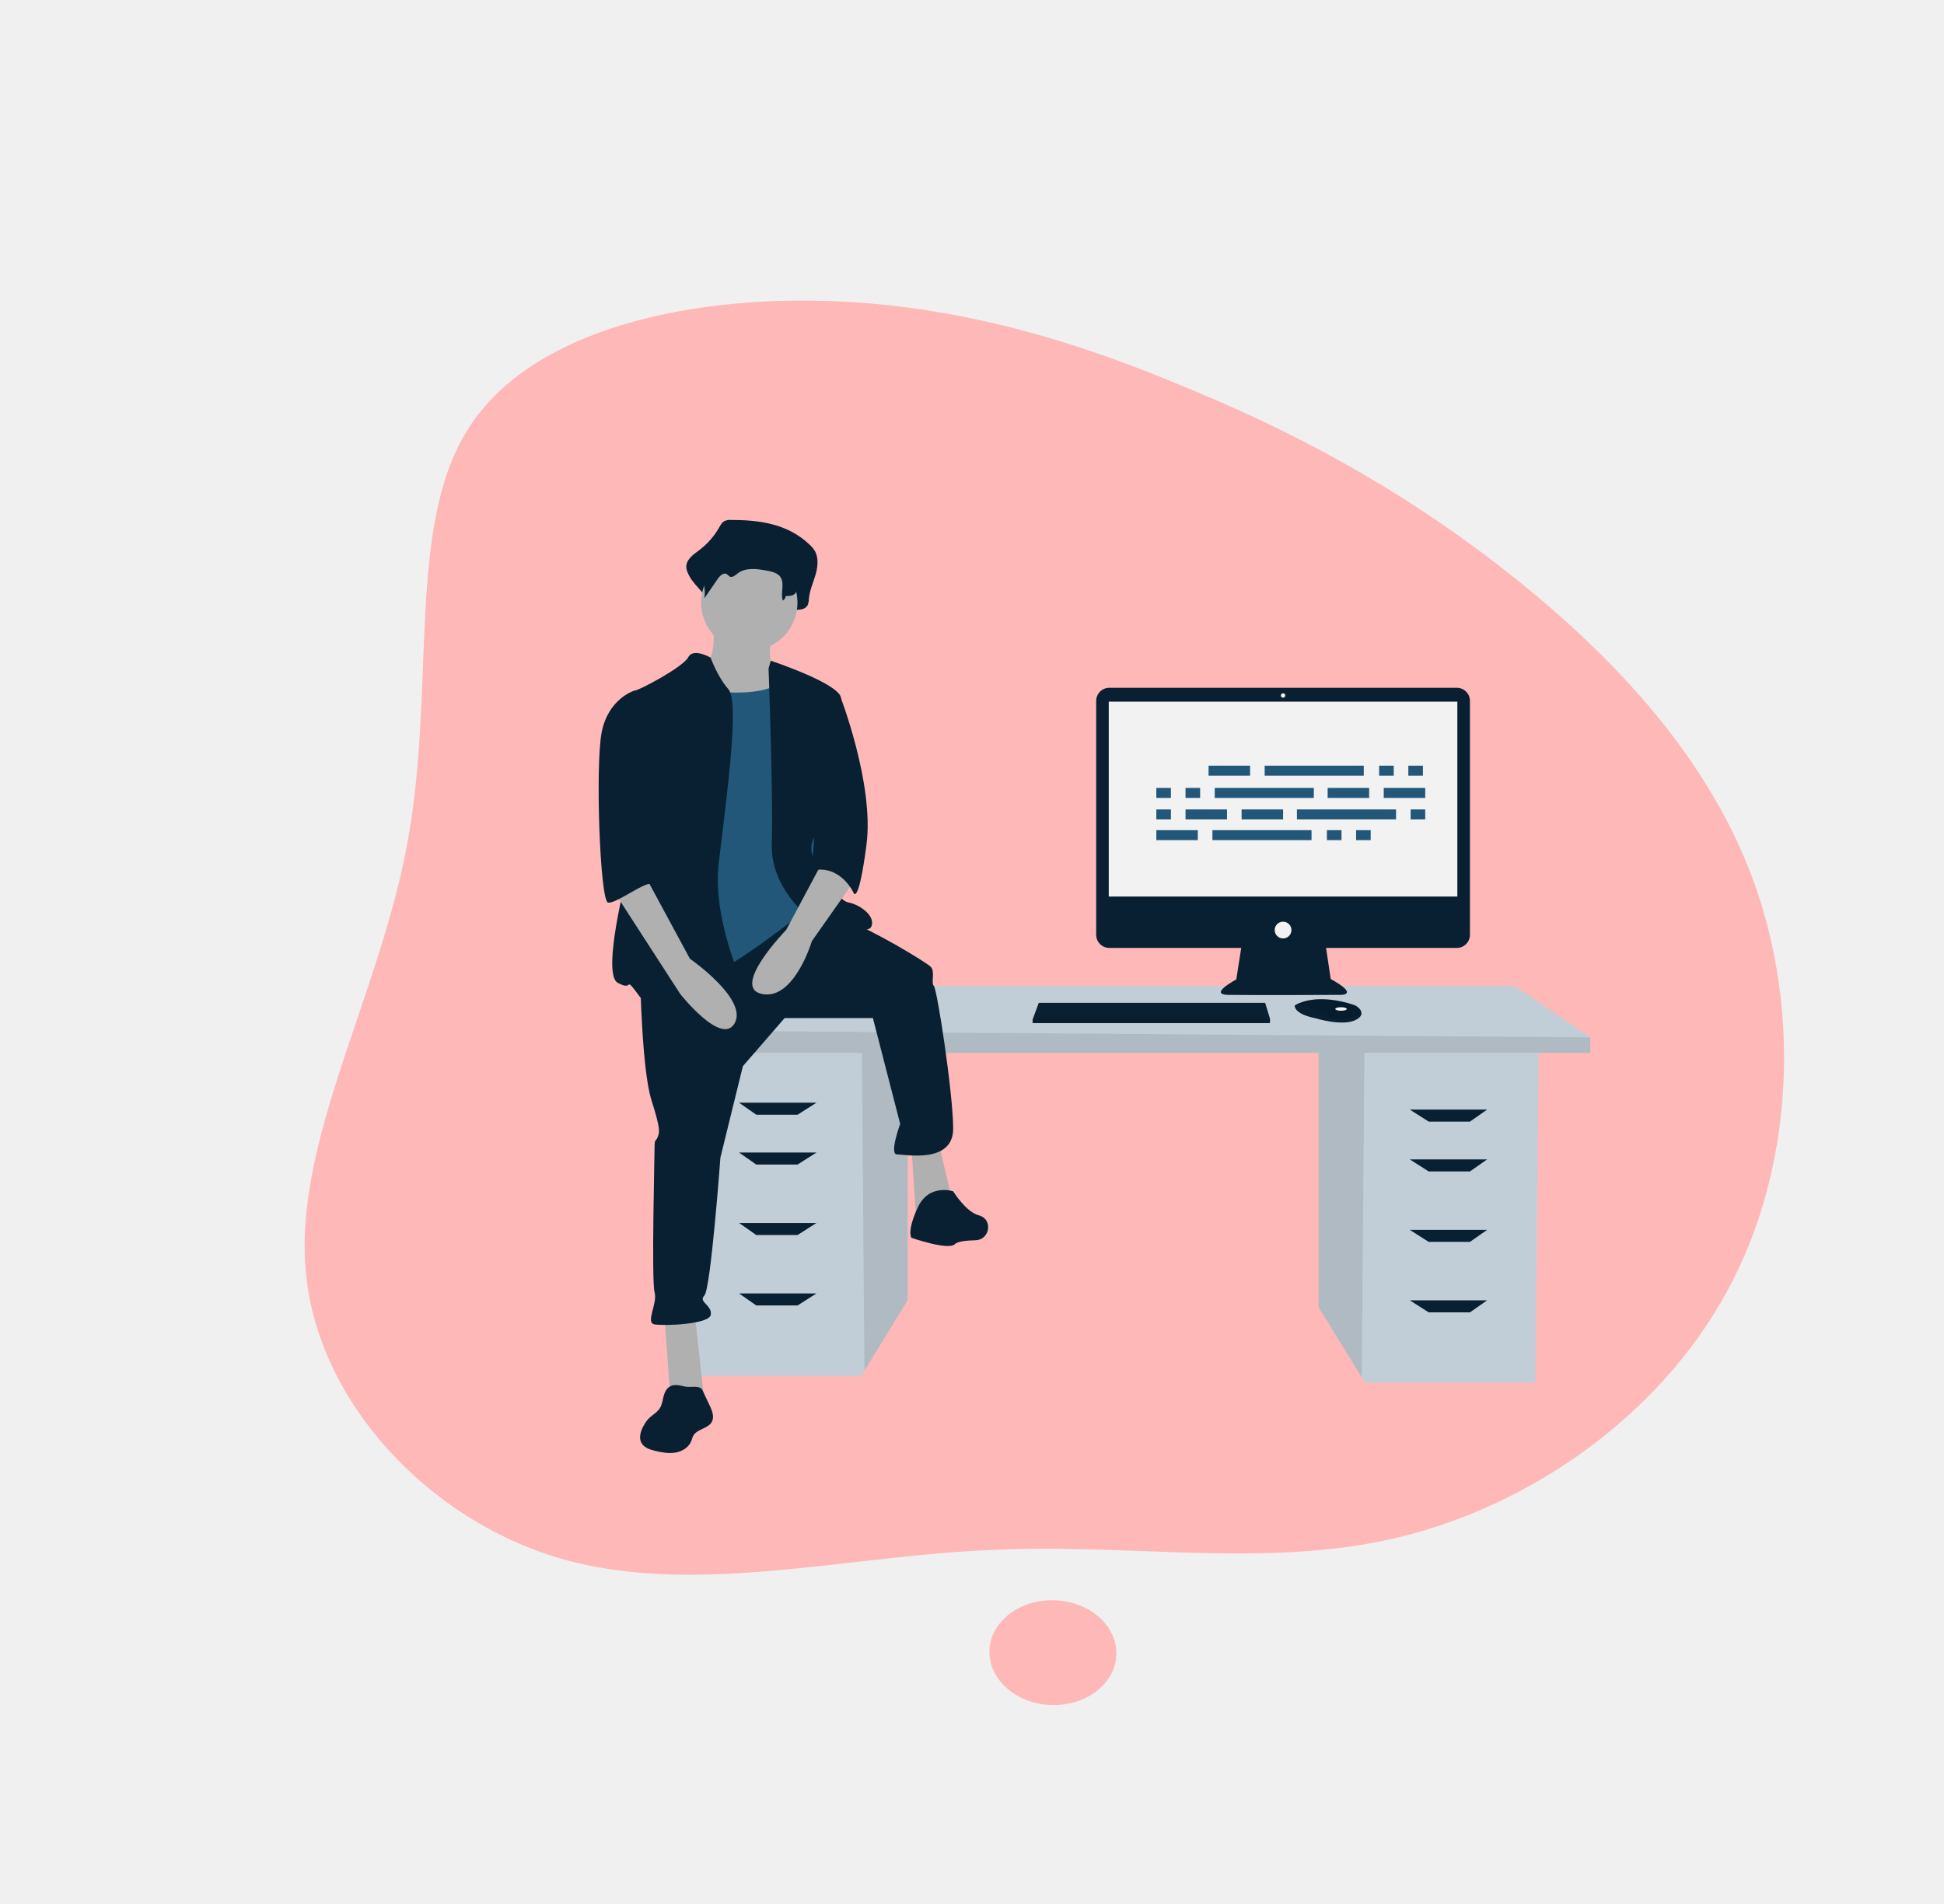
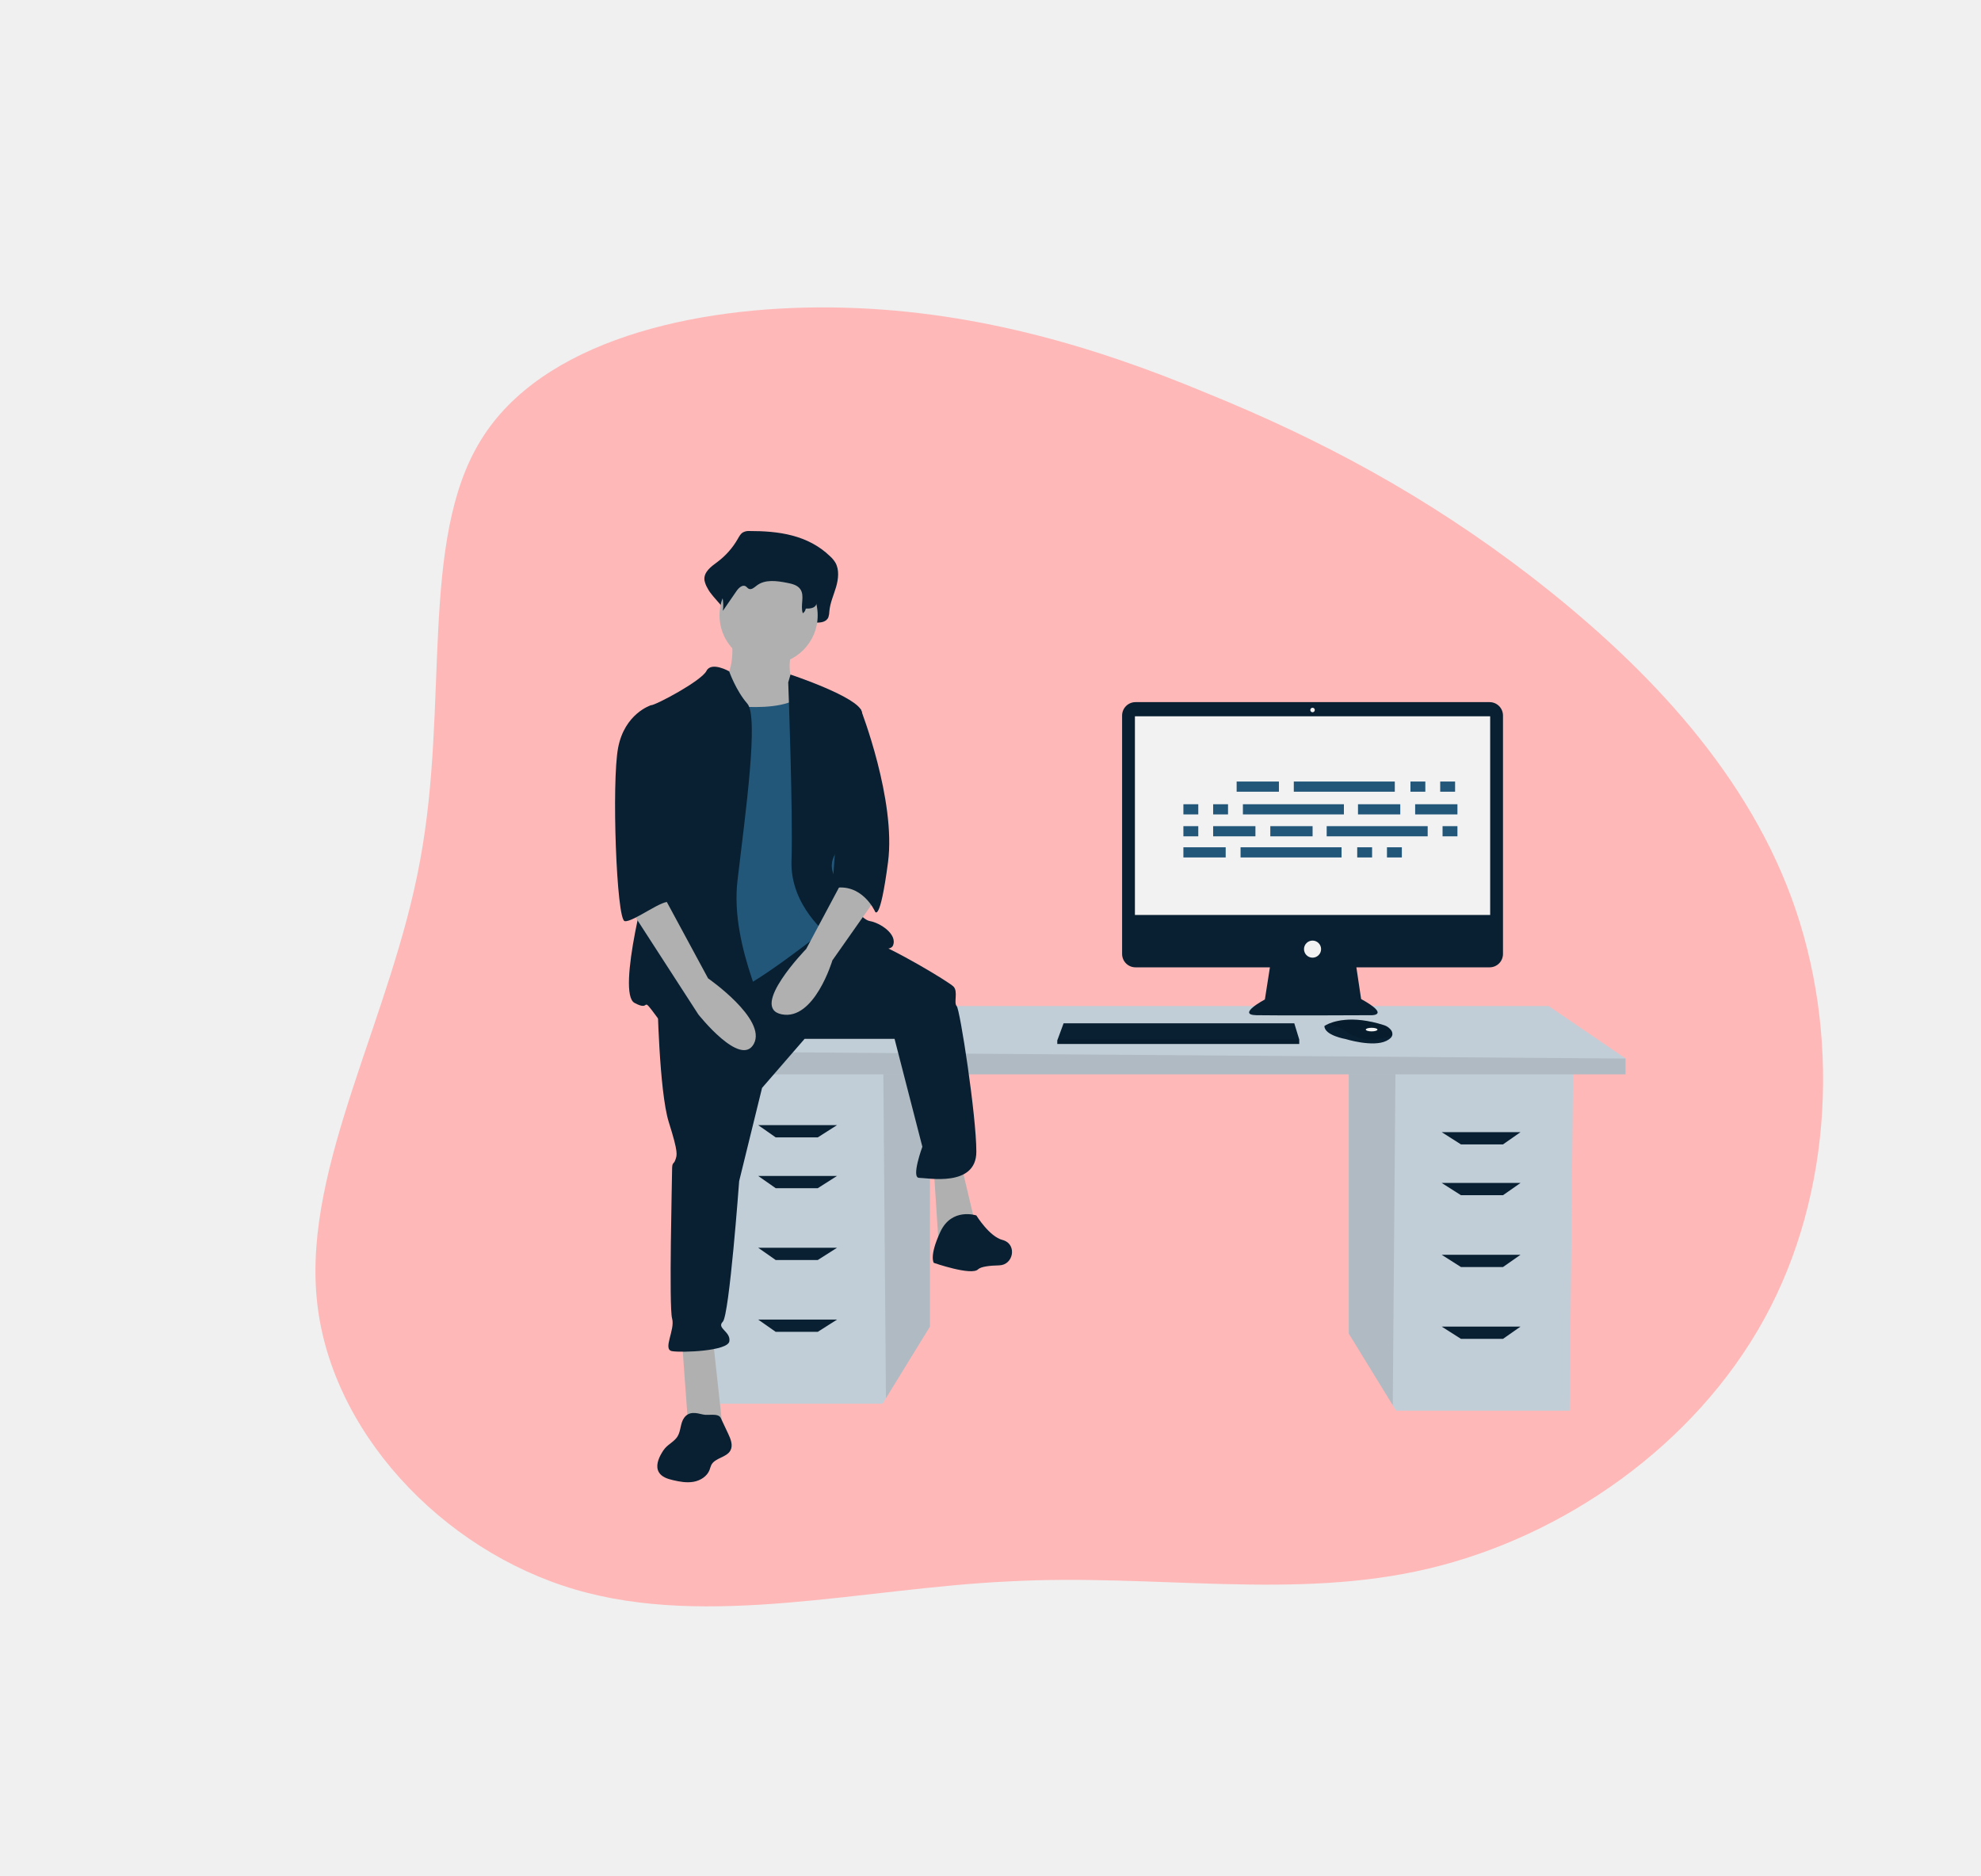
- <svg xmlns="http://www.w3.org/2000/svg" viewBox="0 0 388 380" fill="none">
+ <svg xmlns="http://www.w3.org/2000/svg" viewBox="0 0 394 373" fill="none">
  <g id="hero-image">
-     <path id="flame" d="M81.3 168.277C87.004 137.711 81.095 105.627 93.174 86.036C105.092 66.513 134.907 59.711 161.883 60.011C188.86 60.312 213.091 67.484 235.401 76.806C257.802 85.898 278.374 96.91 298.898 112.695C319.49 128.641 340.195 149.292 349.879 175.587C359.494 201.72 358.087 233.497 344.543 258.085C330.908 282.901 305.205 300.69 278.934 306.933C252.503 313.244 225.277 307.918 196.63 309.469C168.075 310.791 137.803 318.738 111.652 311.053C85.501 303.367 63.402 279.887 61.035 253.9C58.598 227.752 75.756 198.773 81.3 168.277Z" fill="#FFB8B8" />
-     <ellipse id="flame-holder" cx="210.148" cy="329.906" rx="10.46" ry="12.672" transform="rotate(91.9427 210.148 329.906)" fill="#FFB8B8" />
+     <path id="flame" d="M83.558 171.077C89.35 140.038 83.35 107.457 95.615 87.562C107.719 67.736 137.995 60.829 165.391 61.134C192.786 61.438 217.392 68.722 240.048 78.188C262.796 87.422 283.687 98.605 304.529 114.634C325.441 130.828 346.467 151.799 356.3 178.501C366.064 205.039 364.636 237.309 350.882 262.278C337.036 287.479 310.934 305.544 284.256 311.883C257.415 318.293 229.767 312.883 200.676 314.459C171.678 315.802 140.937 323.872 114.38 316.067C87.824 308.262 65.382 284.418 62.978 258.028C60.504 231.474 77.927 202.047 83.558 171.077Z" fill="#FFB8B8" />
    <g id="person-on-desk" clip-path="url(#clip0)">
-       <path id="Vector" d="M263.182 209.491V260.945L271.794 274.972L272.45 276.039H306.431L307.117 209.491H263.182Z" fill="#C2CED7" />
-       <path id="Vector_2" opacity="0.1" d="M263.182 209.491V260.945L271.794 274.972L272.323 209.491H263.182Z" fill="black" />
-       <path id="Vector_3" d="M181.147 208.119V259.573L172.535 273.6L171.88 274.666H137.899L137.212 208.119H181.147Z" fill="#C2CED7" />
-       <path id="Vector_4" opacity="0.1" d="M181.147 208.119V259.573L172.535 273.6L172.007 208.119H181.147Z" fill="black" />
-       <path id="Vector_5" d="M317.414 207.09V210.177H132.75V205.718L149.912 196.799H302.312L317.414 207.09Z" fill="#C2CED7" />
-       <path id="Vector_6" opacity="0.1" d="M317.414 207.09V210.177H132.75V205.718L317.414 207.09Z" fill="black" />
-       <path id="Vector_7" d="M159.18 222.526H150.942L147.509 220.125H162.955L159.18 222.526Z" fill="#082032" />
-       <path id="Vector_8" d="M159.18 232.474H150.942L147.509 230.073H162.955L159.18 232.474Z" fill="#082032" />
-       <path id="Vector_9" d="M159.18 246.538H150.942L147.509 244.137H162.955L159.18 246.538Z" fill="#082032" />
-       <path id="Vector_10" d="M159.18 260.602H150.942L147.509 258.201H162.955L159.18 260.602Z" fill="#082032" />
-       <path id="Vector_11" d="M285.149 223.898H293.387L296.82 221.497H281.374L285.149 223.898Z" fill="#082032" />
-       <path id="Vector_12" d="M285.149 233.846H293.387L296.82 231.445H281.374L285.149 233.846Z" fill="#082032" />
-       <path id="Vector_13" d="M285.149 247.91H293.387L296.82 245.509H281.374L285.149 247.91Z" fill="#082032" />
-       <path id="Vector_14" d="M285.149 261.974H293.387L296.82 259.573H281.374L285.149 261.974Z" fill="#082032" />
-       <path id="Vector_15" d="M290.759 137.297H221.408C221.064 137.297 220.723 137.365 220.405 137.496C220.086 137.628 219.797 137.821 219.554 138.064C219.31 138.308 219.117 138.597 218.985 138.915C218.853 139.233 218.786 139.574 218.786 139.918V186.606C218.786 186.95 218.853 187.291 218.985 187.609C219.117 187.927 219.31 188.216 219.554 188.459C219.797 188.703 220.086 188.896 220.405 189.027C220.723 189.159 221.064 189.227 221.408 189.227H247.735L246.748 195.52C246.748 195.52 241.112 198.513 245.075 198.601C249.038 198.689 267.709 198.601 267.709 198.601C267.709 198.601 271.32 198.601 265.596 195.432L264.668 189.227H290.759C291.104 189.227 291.445 189.159 291.763 189.027C292.081 188.896 292.371 188.703 292.614 188.459C292.858 188.216 293.051 187.927 293.183 187.609C293.314 187.291 293.382 186.95 293.382 186.606V139.918C293.382 139.574 293.314 139.233 293.183 138.915C293.051 138.597 292.858 138.308 292.614 138.064C292.371 137.821 292.081 137.628 291.763 137.496C291.445 137.365 291.104 137.297 290.759 137.297V137.297Z" fill="#082032" />
-       <path id="Vector_16" d="M290.872 140.069H221.296V178.973H290.872V140.069Z" fill="#F2F2F2" />
-       <path id="Vector_17" d="M256.084 139.277C256.327 139.277 256.524 139.08 256.524 138.837C256.524 138.594 256.327 138.397 256.084 138.397C255.841 138.397 255.644 138.594 255.644 138.837C255.644 139.08 255.841 139.277 256.084 139.277Z" fill="#F2F2F2" />
-       <path id="Vector_18" d="M256.084 187.335C257.008 187.335 257.757 186.586 257.757 185.662C257.757 184.739 257.008 183.99 256.084 183.99C255.16 183.99 254.411 184.739 254.411 185.662C254.411 186.586 255.16 187.335 256.084 187.335Z" fill="#F2F2F2" />
-       <path id="Vector_19" d="M253.476 203.354V204.234H206.094V203.53L206.159 203.354L207.327 200.185H252.508L253.476 203.354Z" fill="#082032" />
-       <path id="Vector_20" d="M271.711 202.492C271.624 202.861 271.298 203.25 270.562 203.618C267.92 204.938 262.548 203.266 262.548 203.266C262.548 203.266 258.408 202.562 258.408 200.713C258.524 200.634 258.646 200.562 258.771 200.498C259.882 199.91 263.565 198.461 270.096 200.559C270.577 200.71 271.007 200.991 271.337 201.372C271.483 201.516 271.594 201.692 271.659 201.887C271.724 202.082 271.741 202.289 271.711 202.492Z" fill="#082032" />
-       <path id="Vector_21" opacity="0.1" d="M271.71 202.492C268.477 203.73 265.594 203.823 262.636 201.769C261.517 200.943 260.162 200.497 258.771 200.498C259.882 199.91 263.565 198.461 270.096 200.559C270.577 200.71 271.006 200.991 271.337 201.372C271.483 201.516 271.594 201.692 271.659 201.887C271.723 202.082 271.741 202.289 271.71 202.492Z" fill="black" />
-       <path id="Vector_22" d="M267.656 201.769C268.288 201.769 268.801 201.612 268.801 201.417C268.801 201.223 268.288 201.065 267.656 201.065C267.023 201.065 266.511 201.223 266.511 201.417C266.511 201.612 267.023 201.769 267.656 201.769Z" fill="#F2F2F2" />
-       <path id="Vector_23" opacity="0.1" d="M253.476 203.354V204.234H206.094V203.53L206.159 203.354H253.476Z" fill="black" />
-       <path id="Vector_24" d="M145.828 103.793C145.347 103.754 144.866 103.861 144.448 104.102C144.037 104.383 143.778 104.875 143.514 105.334C142.503 107.107 141.135 108.651 139.496 109.869C138.303 110.742 136.785 111.832 136.989 113.443C137.097 113.976 137.294 114.486 137.571 114.952C138.672 117.174 141.677 118.891 141.382 121.426C142.476 119.595 141.012 118.69 142.106 116.86C142.627 115.988 143.532 115.004 144.319 115.551C144.582 115.735 144.755 116.064 145.03 116.224C145.684 116.608 146.38 115.874 146.959 115.355C148.957 113.563 151.797 114.032 154.283 114.591C155.456 114.854 156.745 115.2 157.439 116.321C158.351 117.794 156.572 119.386 156.123 121.052C156.086 121.194 156.085 121.343 156.118 121.486C156.151 121.628 156.219 121.761 156.315 121.872C156.41 121.983 156.532 122.069 156.668 122.123C156.805 122.177 156.952 122.197 157.098 122.182C157.844 122.108 158.727 122.048 158.771 121.721C159.71 121.754 160.859 121.648 161.261 120.672C161.384 120.285 161.449 119.883 161.454 119.478C161.602 117.837 162.298 116.341 162.76 114.78C163.221 113.219 163.422 111.389 162.643 110.005C162.365 109.545 162.021 109.127 161.623 108.766C157.204 104.492 151.393 103.787 145.828 103.793Z" fill="#082032" />
-       <path id="Vector_25" d="M142.343 124.627C142.343 124.627 143.304 132.632 139.78 133.272C136.256 133.912 142.984 144.798 142.984 144.798L159.002 146.719L155.158 133.912C155.158 133.912 152.595 132.952 154.197 126.548C155.798 120.145 142.343 124.627 142.343 124.627Z" fill="#B0B0B0" />
-       <path id="Vector_26" d="M132.571 262.143L133.853 279.753H140.581L138.659 262.143H132.571Z" fill="#B0B0B0" />
-       <path id="Vector_27" d="M181.909 228.845L182.87 243.573L190.239 240.371L187.355 228.204L181.909 228.845Z" fill="#B0B0B0" />
-       <path id="Vector_28" d="M127.766 194.906C127.766 194.906 128.086 213.476 130.008 219.559C131.931 225.643 131.61 225.963 131.29 226.923C130.97 227.884 130.649 227.244 130.649 228.845C130.649 230.445 130.008 255.739 130.649 257.981C131.29 260.222 128.727 264.064 130.649 264.384C132.571 264.704 141.542 264.384 141.862 262.463C142.183 260.542 139.299 259.902 140.581 258.621C141.862 257.34 143.785 231.086 143.785 231.086L148.27 212.836L156.6 203.23H174.22L179.666 224.362C179.666 224.362 177.424 230.445 179.026 230.445C180.628 230.445 190.239 232.366 190.239 225.323C190.239 218.279 187.035 197.467 186.394 196.827C185.754 196.187 186.715 193.945 185.754 192.985C184.792 192.024 173.579 185.301 169.414 184.02C165.25 182.739 159.407 181.215 159.407 181.215L127.766 194.906Z" fill="#082032" />
-       <path id="Vector_29" d="M190.239 237.809C190.239 237.809 185.433 236.209 183.19 241.011C180.948 245.814 181.909 247.095 181.909 247.095C181.909 247.095 189.277 249.656 190.559 248.375C191.116 247.818 192.887 247.624 194.709 247.584C197.485 247.521 198.223 243.597 195.602 242.683C195.524 242.656 195.445 242.632 195.365 242.612C192.802 241.972 190.239 237.809 190.239 237.809Z" fill="#082032" />
-       <path id="Vector_30" d="M149.551 129.91C154.859 129.91 159.162 125.61 159.162 120.305C159.162 115 154.859 110.7 149.551 110.7C144.243 110.7 139.94 115 139.94 120.305C139.94 125.61 144.243 129.91 149.551 129.91Z" fill="#B0B0B0" />
-       <path id="Vector_31" d="M137.056 137.274C137.056 137.274 152.755 140.476 156.599 135.353C160.444 130.23 162.046 149.761 162.046 149.761L163.968 170.252L161.085 181.459C161.085 181.459 146.027 193.625 141.221 194.586C136.416 195.546 129.047 196.187 129.047 196.187C129.047 196.187 131.29 160.647 131.29 160.007C131.29 159.366 137.056 137.274 137.056 137.274Z" fill="#22577A" />
-       <path id="Vector_32" d="M141.831 131.27C141.831 131.27 138.338 129.27 137.377 131.191C136.416 133.112 127.446 137.915 126.484 137.915C125.523 137.915 128.407 164.489 127.125 167.691C125.844 170.893 119.757 194.266 123.281 196.187C126.805 198.108 124.242 194.266 127.766 199.068C131.29 203.871 148.59 203.871 149.551 201.95C150.512 200.029 141.862 185.621 143.464 172.173C145.066 158.726 147.629 140.156 145.386 137.594C143.144 135.033 141.831 131.27 141.831 131.27Z" fill="#082032" />
-       <path id="Vector_33" d="M153.396 133.432L153.842 131.897C153.842 131.897 167.172 136.314 167.813 139.195C168.453 142.077 168.133 162.248 165.89 163.849C163.648 165.45 160.444 168.011 162.687 171.853C164.929 175.695 167.492 179.858 169.414 180.178C171.337 180.498 174.861 182.739 173.9 184.98C172.939 187.222 161.405 183.059 161.405 183.059C161.405 183.059 153.716 177.296 154.037 168.331C154.357 159.366 153.396 133.432 153.396 133.432Z" fill="#082032" />
-       <path id="Vector_34" d="M164.609 171.213L156.92 185.621C156.92 185.621 145.707 197.147 152.114 198.428C158.522 199.709 162.046 187.862 162.046 187.862L170.375 176.016L164.609 171.213Z" fill="#B0B0B0" />
-       <path id="Vector_35" d="M146.296 106.307C145.909 106.278 145.521 106.353 145.172 106.524C144.857 106.754 144.597 107.052 144.412 107.395C143.558 108.68 142.444 109.772 141.142 110.6C140.17 111.218 138.935 111.988 139.101 113.127C139.191 113.509 139.352 113.871 139.575 114.194C140.474 115.78 140.832 117.615 140.595 119.423L143.267 115.542C143.691 114.926 144.428 114.23 145.068 114.617C145.282 114.747 145.423 114.979 145.646 115.093C146.179 115.364 146.746 114.845 147.217 114.478C148.843 113.212 151.155 113.543 153.179 113.938C154.134 114.124 155.183 114.369 155.748 115.161C156.686 116.477 155.706 118.38 156.254 119.9C156.407 119.793 156.538 119.656 156.637 119.498C156.736 119.339 156.803 119.162 156.833 118.978C157.596 119.001 158.532 118.926 158.86 118.236C158.959 117.966 159.012 117.68 159.017 117.392C159.137 116.233 159.704 115.175 160.079 114.072C160.455 112.968 160.618 111.675 159.984 110.697C159.752 110.366 159.473 110.07 159.154 109.821C155.556 106.8 150.826 106.302 146.296 106.307Z" fill="#082032" />
-       <path id="Vector_36" d="M164.609 137.915L167.594 138.706C167.594 138.706 174.54 156.485 172.938 168.652C171.337 180.818 170.375 178.257 170.375 178.257C170.375 178.257 167.812 172.494 162.046 173.774L164.609 137.915Z" fill="#082032" />
-       <path id="Vector_37" d="M133.015 277.425C132.243 278.474 132.397 279.974 131.713 281.083C131.12 282.044 130.002 282.548 129.26 283.399C129.023 283.682 128.812 283.986 128.629 284.306C127.941 285.458 127.382 286.935 128.059 288.093C128.605 289.025 129.751 289.389 130.802 289.638C132.131 289.951 133.511 290.202 134.855 289.963C136.199 289.723 137.513 288.9 137.992 287.623C138.086 287.302 138.198 286.986 138.328 286.677C139.056 285.244 141.341 285.228 142.086 283.804C142.608 282.807 142.129 281.602 141.649 280.584L140.185 277.475C139.699 276.444 137.729 277.037 136.702 276.79C135.363 276.467 133.979 276.112 133.015 277.425Z" fill="#082032" />
-       <path id="Vector_38" d="M122.319 177.616L135.775 198.428C135.775 198.428 144.105 208.994 146.668 204.191C149.231 199.388 137.697 191.384 137.697 191.384L129.047 175.375L122.319 177.616Z" fill="#B0B0B0" />
-       <path id="Vector_39" d="M129.047 138.555L126.484 137.915C126.484 137.915 121.358 139.516 120.077 146.239C118.795 152.963 119.756 179.858 121.358 180.178C122.96 180.498 129.27 175.495 130.28 176.556C131.29 177.616 128.086 172.173 129.047 169.292C130.008 166.41 129.047 138.555 129.047 138.555Z" fill="#082032" />
+       <path id="Vector" d="M268.26 212.931V265.183L277.005 279.427L277.671 280.51H312.179L312.876 212.931H268.26Z" fill="#C2CED7" />
+       <path id="Vector_2" opacity="0.1" d="M268.26 212.931V265.183L277.005 279.427L277.542 212.931H268.26Z" fill="black" />
+       <path id="Vector_3" d="M184.953 211.537V263.789L176.207 278.033L175.542 279.117H141.034L140.337 211.537H184.953Z" fill="#C2CED7" />
+       <path id="Vector_4" opacity="0.1" d="M184.953 211.537V263.789L176.207 278.033L175.671 211.537H184.953Z" fill="black" />
+       <path id="Vector_5" d="M323.333 210.492V213.627H135.805V209.099L153.234 200.042H307.996L323.333 210.492Z" fill="#C2CED7" />
+       <path id="Vector_6" opacity="0.1" d="M323.333 210.492V213.627H135.805V209.099L323.333 210.492Z" fill="black" />
+       <path id="Vector_7" d="M162.645 226.168H154.279L150.793 223.729H166.479L162.645 226.168Z" fill="#082032" />
+       <path id="Vector_8" d="M162.645 236.27H154.279L150.793 233.832H166.479L162.645 236.27Z" fill="#082032" />
+       <path id="Vector_9" d="M162.645 250.552H154.279L150.793 248.114H166.479L162.645 250.552Z" fill="#082032" />
+       <path id="Vector_10" d="M162.645 264.835H154.279L150.793 262.396H166.479L162.645 264.835Z" fill="#082032" />
+       <path id="Vector_11" d="M290.568 227.561H298.933L302.419 225.123H286.733L290.568 227.561Z" fill="#082032" />
+       <path id="Vector_12" d="M290.568 237.663H298.933L302.419 235.225H286.733L290.568 237.663Z" fill="#082032" />
+       <path id="Vector_13" d="M290.568 251.946H298.933L302.419 249.507H286.733L290.568 251.946Z" fill="#082032" />
+       <path id="Vector_14" d="M290.568 266.228H298.933L302.419 263.789H286.733L290.568 266.228Z" fill="#082032" />
+       <path id="Vector_15" d="M296.264 139.617H225.838C225.488 139.617 225.142 139.686 224.819 139.82C224.496 139.954 224.202 140.15 223.955 140.397C223.707 140.644 223.511 140.937 223.377 141.26C223.244 141.583 223.175 141.929 223.175 142.279V189.691C223.175 190.04 223.244 190.386 223.377 190.709C223.511 191.032 223.707 191.326 223.955 191.573C224.202 191.82 224.496 192.016 224.819 192.15C225.142 192.284 225.488 192.352 225.838 192.352H252.573L251.571 198.743C251.571 198.743 245.847 201.782 249.872 201.872C253.896 201.961 272.857 201.872 272.857 201.872C272.857 201.872 276.524 201.872 270.711 198.654L269.768 192.352H296.264C296.614 192.352 296.961 192.284 297.284 192.15C297.607 192.016 297.901 191.82 298.148 191.573C298.395 191.326 298.591 191.032 298.725 190.709C298.859 190.386 298.928 190.04 298.928 189.691V142.279C298.928 141.929 298.859 141.583 298.725 141.26C298.591 140.937 298.395 140.644 298.148 140.397C297.901 140.15 297.607 139.954 297.284 139.82C296.961 139.686 296.614 139.617 296.264 139.617V139.617Z" fill="#082032" />
+       <path id="Vector_16" d="M296.379 142.433H225.724V181.939H296.379V142.433Z" fill="#F2F2F2" />
+       <path id="Vector_17" d="M261.051 141.628C261.298 141.628 261.499 141.428 261.499 141.181C261.499 140.935 261.298 140.735 261.051 140.735C260.804 140.735 260.604 140.935 260.604 141.181C260.604 141.428 260.804 141.628 261.051 141.628Z" fill="#F2F2F2" />
+       <path id="Vector_18" d="M261.051 190.431C261.99 190.431 262.751 189.67 262.751 188.732C262.751 187.795 261.99 187.034 261.051 187.034C260.113 187.034 259.352 187.795 259.352 188.732C259.352 189.67 260.113 190.431 261.051 190.431Z" fill="#F2F2F2" />
+       <path id="Vector_19" d="M258.403 206.698V207.592H210.286V206.877L210.353 206.698L211.538 203.48H257.42L258.403 206.698Z" fill="#082032" />
+       <path id="Vector_20" d="M276.92 205.823C276.833 206.198 276.502 206.593 275.754 206.966C273.071 208.307 267.615 206.609 267.615 206.609C267.615 206.609 263.412 205.894 263.412 204.017C263.53 203.936 263.653 203.863 263.78 203.798C264.908 203.201 268.648 201.73 275.28 203.86C275.769 204.013 276.205 204.299 276.541 204.686C276.69 204.832 276.802 205.011 276.867 205.209C276.933 205.407 276.951 205.617 276.92 205.823Z" fill="#082032" />
+       <path id="Vector_21" opacity="0.1" d="M276.92 205.823C273.636 207.081 270.709 207.175 267.705 205.089C266.569 204.25 265.193 203.797 263.78 203.798C264.908 203.201 268.649 201.73 275.28 203.86C275.769 204.013 276.205 204.299 276.541 204.686C276.69 204.832 276.802 205.011 276.868 205.209C276.934 205.407 276.952 205.617 276.92 205.823Z" fill="black" />
+       <path id="Vector_22" d="M272.803 205.089C273.445 205.089 273.965 204.929 273.965 204.732C273.965 204.534 273.445 204.374 272.803 204.374C272.16 204.374 271.64 204.534 271.64 204.732C271.64 204.929 272.16 205.089 272.803 205.089Z" fill="#F2F2F2" />
+       <path id="Vector_23" opacity="0.1" d="M258.403 206.698V207.592H210.286V206.877L210.353 206.698H258.403Z" fill="black" />
+       <path id="Vector_24" d="M149.086 105.594C148.598 105.554 148.109 105.663 147.684 105.907C147.267 106.193 147.004 106.693 146.736 107.158C145.709 108.959 144.32 110.527 142.656 111.764C141.444 112.651 139.903 113.758 140.11 115.394C140.22 115.934 140.419 116.452 140.701 116.926C141.819 119.182 144.871 120.926 144.571 123.5C145.682 121.641 144.196 120.722 145.307 118.863C145.836 117.978 146.755 116.979 147.554 117.535C147.821 117.721 147.997 118.055 148.275 118.218C148.94 118.608 149.647 117.863 150.235 117.335C152.263 115.515 155.148 115.992 157.672 116.559C158.864 116.827 160.172 117.178 160.877 118.316C161.803 119.813 159.997 121.429 159.541 123.121C159.503 123.265 159.502 123.416 159.535 123.561C159.569 123.706 159.638 123.84 159.735 123.953C159.832 124.066 159.956 124.154 160.094 124.208C160.233 124.263 160.382 124.284 160.531 124.268C161.288 124.193 162.185 124.132 162.23 123.8C163.183 123.834 164.35 123.726 164.759 122.734C164.883 122.342 164.949 121.933 164.954 121.522C165.104 119.856 165.812 118.337 166.28 116.751C166.749 115.166 166.953 113.308 166.162 111.902C165.88 111.435 165.53 111.011 165.126 110.644C160.638 106.304 154.737 105.588 149.086 105.594Z" fill="#082032" />
+       <path id="Vector_25" d="M145.547 126.751C145.547 126.751 146.523 134.88 142.944 135.53C139.365 136.18 146.197 147.235 146.197 147.235L162.465 149.186L158.56 136.18C158.56 136.18 155.958 135.205 157.584 128.702C159.211 122.199 145.547 126.751 145.547 126.751Z" fill="#B0B0B0" />
+       <path id="Vector_26" d="M135.624 266.399L136.925 284.282H143.757L141.805 266.399H135.624Z" fill="#B0B0B0" />
+       <path id="Vector_27" d="M185.726 232.584L186.702 247.541L194.185 244.289L191.257 231.934L185.726 232.584Z" fill="#B0B0B0" />
+       <path id="Vector_28" d="M130.744 198.119C130.744 198.119 131.069 216.978 133.021 223.155C134.973 229.333 134.648 229.658 134.323 230.633C133.997 231.609 133.672 230.959 133.672 232.584C133.672 234.21 133.021 259.896 133.672 262.172C134.323 264.448 131.72 268.35 133.672 268.675C135.624 269 144.734 268.675 145.059 266.724C145.384 264.773 142.456 264.123 143.758 262.822C145.059 261.522 147.011 234.86 147.011 234.86L151.566 216.327L160.025 206.573H177.918L183.449 228.032C183.449 228.032 181.172 234.21 182.798 234.21C184.425 234.21 194.185 236.161 194.185 229.008C194.185 221.855 190.932 200.721 190.281 200.07C189.631 199.42 190.607 197.144 189.631 196.169C188.655 195.193 177.268 188.365 173.038 187.065C168.809 185.764 162.876 184.216 162.876 184.216L130.744 198.119Z" fill="#082032" />
+       <path id="Vector_29" d="M194.185 241.688C194.185 241.688 189.305 240.062 187.028 244.94C184.75 249.817 185.726 251.117 185.726 251.117C185.726 251.117 193.209 253.718 194.51 252.418C195.077 251.852 196.875 251.655 198.725 251.614C201.544 251.551 202.294 247.565 199.632 246.637C199.552 246.61 199.472 246.586 199.391 246.565C196.788 245.915 194.185 241.688 194.185 241.688Z" fill="#082032" />
+       <path id="Vector_30" d="M152.867 132.116C158.257 132.116 162.627 127.749 162.627 122.362C162.627 116.975 158.257 112.608 152.867 112.608C147.476 112.608 143.107 116.975 143.107 122.362C143.107 127.749 147.476 132.116 152.867 132.116Z" fill="#B0B0B0" />
+       <path id="Vector_31" d="M140.179 139.594C140.179 139.594 156.12 142.846 160.024 137.643C163.929 132.441 165.555 152.275 165.555 152.275L167.507 173.084L164.579 184.464C164.579 184.464 149.288 196.819 144.408 197.794C139.528 198.77 132.045 199.42 132.045 199.42C132.045 199.42 134.323 163.33 134.323 162.679C134.323 162.029 140.179 139.594 140.179 139.594Z" fill="#22577A" />
+       <path id="Vector_32" d="M145.027 133.496C145.027 133.496 141.48 131.466 140.504 133.417C139.528 135.368 130.418 140.245 129.442 140.245C128.466 140.245 131.395 167.231 130.093 170.483C128.792 173.734 122.61 197.469 126.189 199.42C129.768 201.371 127.165 197.469 130.744 202.346C134.323 207.223 151.891 207.223 152.867 205.273C153.843 203.322 145.059 188.69 146.686 175.035C148.312 161.379 150.915 142.521 148.638 139.919C146.36 137.318 145.027 133.496 145.027 133.496Z" fill="#082032" />
+       <path id="Vector_33" d="M156.771 135.693L157.224 134.134C157.224 134.134 170.761 138.619 171.411 141.545C172.062 144.471 171.737 164.955 169.459 166.581C167.182 168.207 163.928 170.808 166.206 174.709C168.483 178.611 171.086 182.838 173.038 183.163C174.99 183.488 178.569 185.764 177.593 188.04C176.617 190.316 164.905 186.089 164.905 186.089C164.905 186.089 157.096 180.237 157.422 171.133C157.747 162.029 156.771 135.693 156.771 135.693Z" fill="#082032" />
+       <path id="Vector_34" d="M168.158 174.059L160.35 188.69C160.35 188.69 148.963 200.395 155.47 201.696C161.977 202.997 165.555 190.966 165.555 190.966L174.014 178.936L168.158 174.059Z" fill="#B0B0B0" />
+       <path id="Vector_35" d="M149.562 108.146C149.168 108.117 148.774 108.194 148.42 108.368C148.1 108.601 147.836 108.903 147.648 109.252C146.78 110.557 145.649 111.665 144.327 112.507C143.341 113.134 142.086 113.916 142.255 115.073C142.347 115.461 142.51 115.828 142.736 116.156C143.649 117.767 144.013 119.631 143.772 121.466L146.485 117.525C146.916 116.899 147.664 116.193 148.314 116.586C148.532 116.717 148.675 116.953 148.902 117.069C149.443 117.344 150.018 116.818 150.497 116.445C152.148 115.159 154.496 115.495 156.551 115.896C157.521 116.085 158.586 116.334 159.16 117.138C160.113 118.475 159.118 120.407 159.674 121.951C159.829 121.842 159.962 121.703 160.063 121.542C160.164 121.381 160.231 121.202 160.261 121.014C161.037 121.038 161.987 120.962 162.32 120.261C162.421 119.986 162.475 119.697 162.479 119.404C162.601 118.227 163.177 117.153 163.558 116.032C163.94 114.912 164.106 113.598 163.462 112.605C163.226 112.268 162.942 111.969 162.619 111.716C158.965 108.648 154.162 108.142 149.562 108.146Z" fill="#082032" />
+       <path id="Vector_36" d="M168.158 140.245L171.189 141.049C171.189 141.049 178.243 159.103 176.617 171.458C174.99 183.813 174.014 181.212 174.014 181.212C174.014 181.212 171.411 175.36 165.555 176.66L168.158 140.245Z" fill="#082032" />
+       <path id="Vector_37" d="M136.075 281.918C135.29 282.984 135.448 284.507 134.753 285.633C134.15 286.608 133.015 287.12 132.261 287.985C132.021 288.272 131.807 288.58 131.621 288.906C130.922 290.076 130.354 291.575 131.042 292.752C131.596 293.698 132.76 294.068 133.827 294.32C135.177 294.638 136.579 294.893 137.944 294.65C139.308 294.407 140.642 293.571 141.129 292.274C141.225 291.948 141.338 291.627 141.469 291.313C142.209 289.858 144.53 289.842 145.287 288.396C145.817 287.383 145.33 286.16 144.843 285.126L143.356 281.969C142.862 280.921 140.862 281.524 139.819 281.273C138.459 280.945 137.053 280.585 136.075 281.918Z" fill="#082032" />
+       <path id="Vector_38" d="M125.213 180.562L138.877 201.696C138.877 201.696 147.336 212.426 149.939 207.549C152.542 202.671 140.829 194.543 140.829 194.543L132.045 178.286L125.213 180.562Z" fill="#B0B0B0" />
+       <path id="Vector_39" d="M132.045 140.895L129.442 140.245C129.442 140.245 124.237 141.87 122.936 148.698C121.634 155.526 122.61 182.838 124.237 183.163C125.864 183.488 132.271 178.407 133.297 179.485C134.322 180.562 131.069 175.035 132.045 172.108C133.021 169.182 132.045 140.895 132.045 140.895Z" fill="#082032" />
      <g id="Group 13">
-         <path id="Rectangle 55" d="M249.499 152.847H241.218V154.839H249.499V152.847Z" fill="#22577A" />
-         <path id="Rectangle 56" d="M278.173 152.847H275.26V154.839H278.173V152.847Z" fill="#22577A" />
-         <path id="Rectangle 57" d="M284 152.847H281.087V154.839H284V152.847Z" fill="#22577A" />
-         <path id="Rectangle 58" d="M272.193 152.847H252.412V154.839H272.193V152.847Z" fill="#22577A" />
-         <path id="Rectangle 59" d="M239.071 165.719H230.791V167.711H239.071V165.719Z" fill="#22577A" />
-         <path id="Rectangle 60" d="M267.746 165.719H264.833V167.711H267.746V165.719Z" fill="#22577A" />
-         <path id="Rectangle 61" d="M273.573 165.719H270.66V167.711H273.573V165.719Z" fill="#22577A" />
-         <path id="Rectangle 62" d="M261.766 165.719H241.985V167.711H261.766V165.719Z" fill="#22577A" />
-         <path id="Rectangle 63" d="M273.266 157.291H264.986V159.283H273.266V157.291Z" fill="#22577A" />
-         <path id="Rectangle 64" d="M284.46 157.291H276.18V159.283H284.46V157.291Z" fill="#22577A" />
-         <path id="Rectangle 66" d="M233.704 157.291H230.791V159.283H233.704V157.291Z" fill="#22577A" />
-         <path id="Rectangle 67" d="M239.531 157.291H236.618V159.283H239.531V157.291Z" fill="#22577A" />
-         <path id="Rectangle 68" d="M262.226 157.291H242.445V159.283H262.226V157.291Z" fill="#22577A" />
-         <path id="Rectangle 69" d="M256.092 161.582H247.812V163.574H256.092V161.582Z" fill="#22577A" />
-         <path id="Rectangle 70" d="M244.898 161.582H236.618V163.574H244.898V161.582Z" fill="#22577A" />
-         <path id="Rectangle 71" d="M233.704 161.582H230.791V163.574H233.704V161.582Z" fill="#22577A" />
-         <path id="Rectangle 73" d="M284.46 161.582H281.547V163.574H284.46V161.582Z" fill="#22577A" />
-         <path id="Rectangle 74" d="M278.634 161.582H258.853V163.574H278.634V161.582Z" fill="#22577A" />
+         <path id="Rectangle 55" d="M254.364 155.408H245.955V157.431H254.364V155.408Z" fill="#22577A" />
+         <path id="Rectangle 56" d="M283.483 155.408H280.525V157.431H283.483V155.408Z" fill="#22577A" />
+         <path id="Rectangle 57" d="M289.401 155.408H286.442V157.431H289.401V155.408Z" fill="#22577A" />
+         <path id="Rectangle 58" d="M277.41 155.408H257.323V157.431H277.41V155.408Z" fill="#22577A" />
+         <path id="Rectangle 59" d="M243.775 168.48H235.366V170.503H243.775V168.48Z" fill="#22577A" />
+         <path id="Rectangle 60" d="M272.894 168.48H269.936V170.503H272.894V168.48Z" fill="#22577A" />
+         <path id="Rectangle 61" d="M278.812 168.48H275.853V170.503H278.812V168.48Z" fill="#22577A" />
+         <path id="Rectangle 62" d="M266.821 168.48H246.734V170.503H266.821V168.48Z" fill="#22577A" />
+         <path id="Rectangle 63" d="M278.5 159.921H270.091V161.944H278.5V159.921Z" fill="#22577A" />
+         <path id="Rectangle 64" d="M289.868 159.921H281.459V161.944H289.868V159.921Z" fill="#22577A" />
+         <path id="Rectangle 66" d="M238.325 159.921H235.366V161.944H238.325V159.921Z" fill="#22577A" />
+         <path id="Rectangle 67" d="M244.242 159.921H241.283V161.944H244.242V159.921Z" fill="#22577A" />
+         <path id="Rectangle 68" d="M267.288 159.921H247.201V161.944H267.288V159.921Z" fill="#22577A" />
+         <path id="Rectangle 69" d="M261.06 164.279H252.651V166.302H261.06V164.279Z" fill="#22577A" />
+         <path id="Rectangle 70" d="M249.692 164.279H241.283V166.302H249.692V164.279Z" fill="#22577A" />
+         <path id="Rectangle 71" d="M238.325 164.279H235.366V166.302H238.325V164.279Z" fill="#22577A" />
+         <path id="Rectangle 73" d="M289.868 164.279H286.909V166.302H289.868V164.279Z" fill="#22577A" />
+         <path id="Rectangle 74" d="M283.95 164.279H263.863V166.302H283.95V164.279Z" fill="#22577A" />
      </g>
    </g>
  </g>
  <defs>
    <clipPath id="clip0">
-       <rect width="197.931" height="186.265" fill="white" transform="translate(119.483 103.793)" />
+       <rect width="201" height="189.153" fill="white" transform="translate(122.333 105.594)" />
    </clipPath>
  </defs>
</svg>
